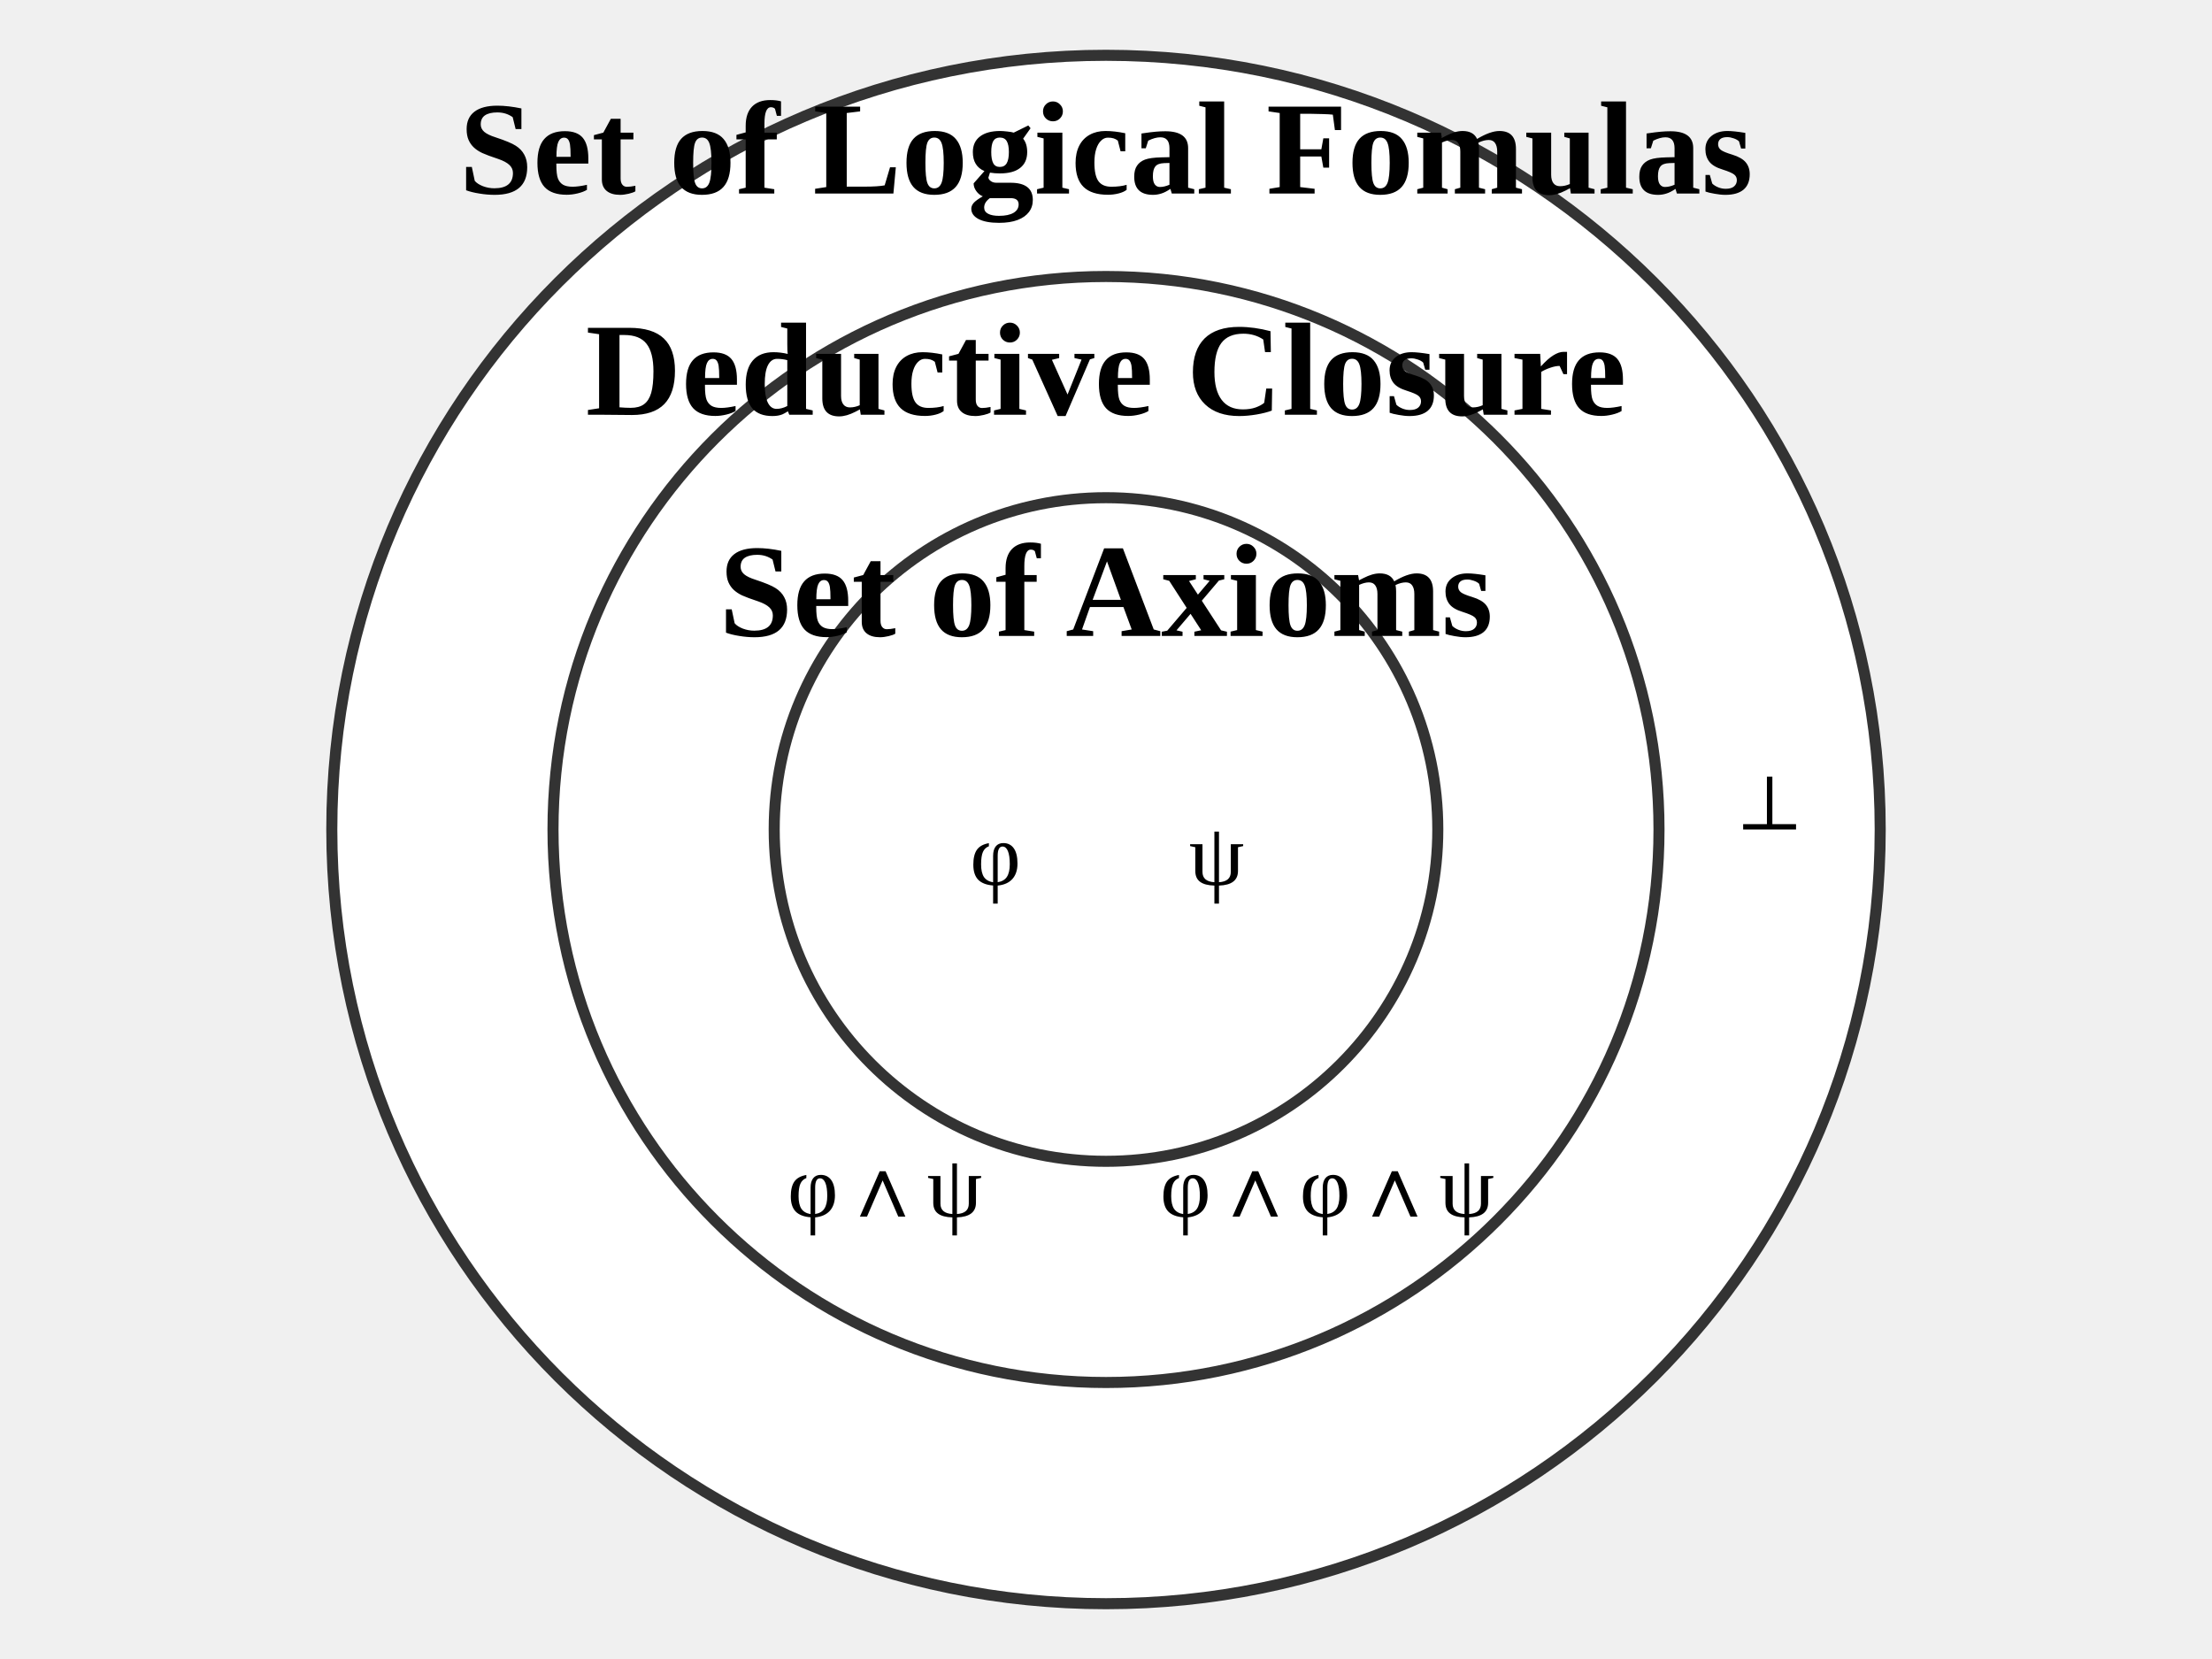
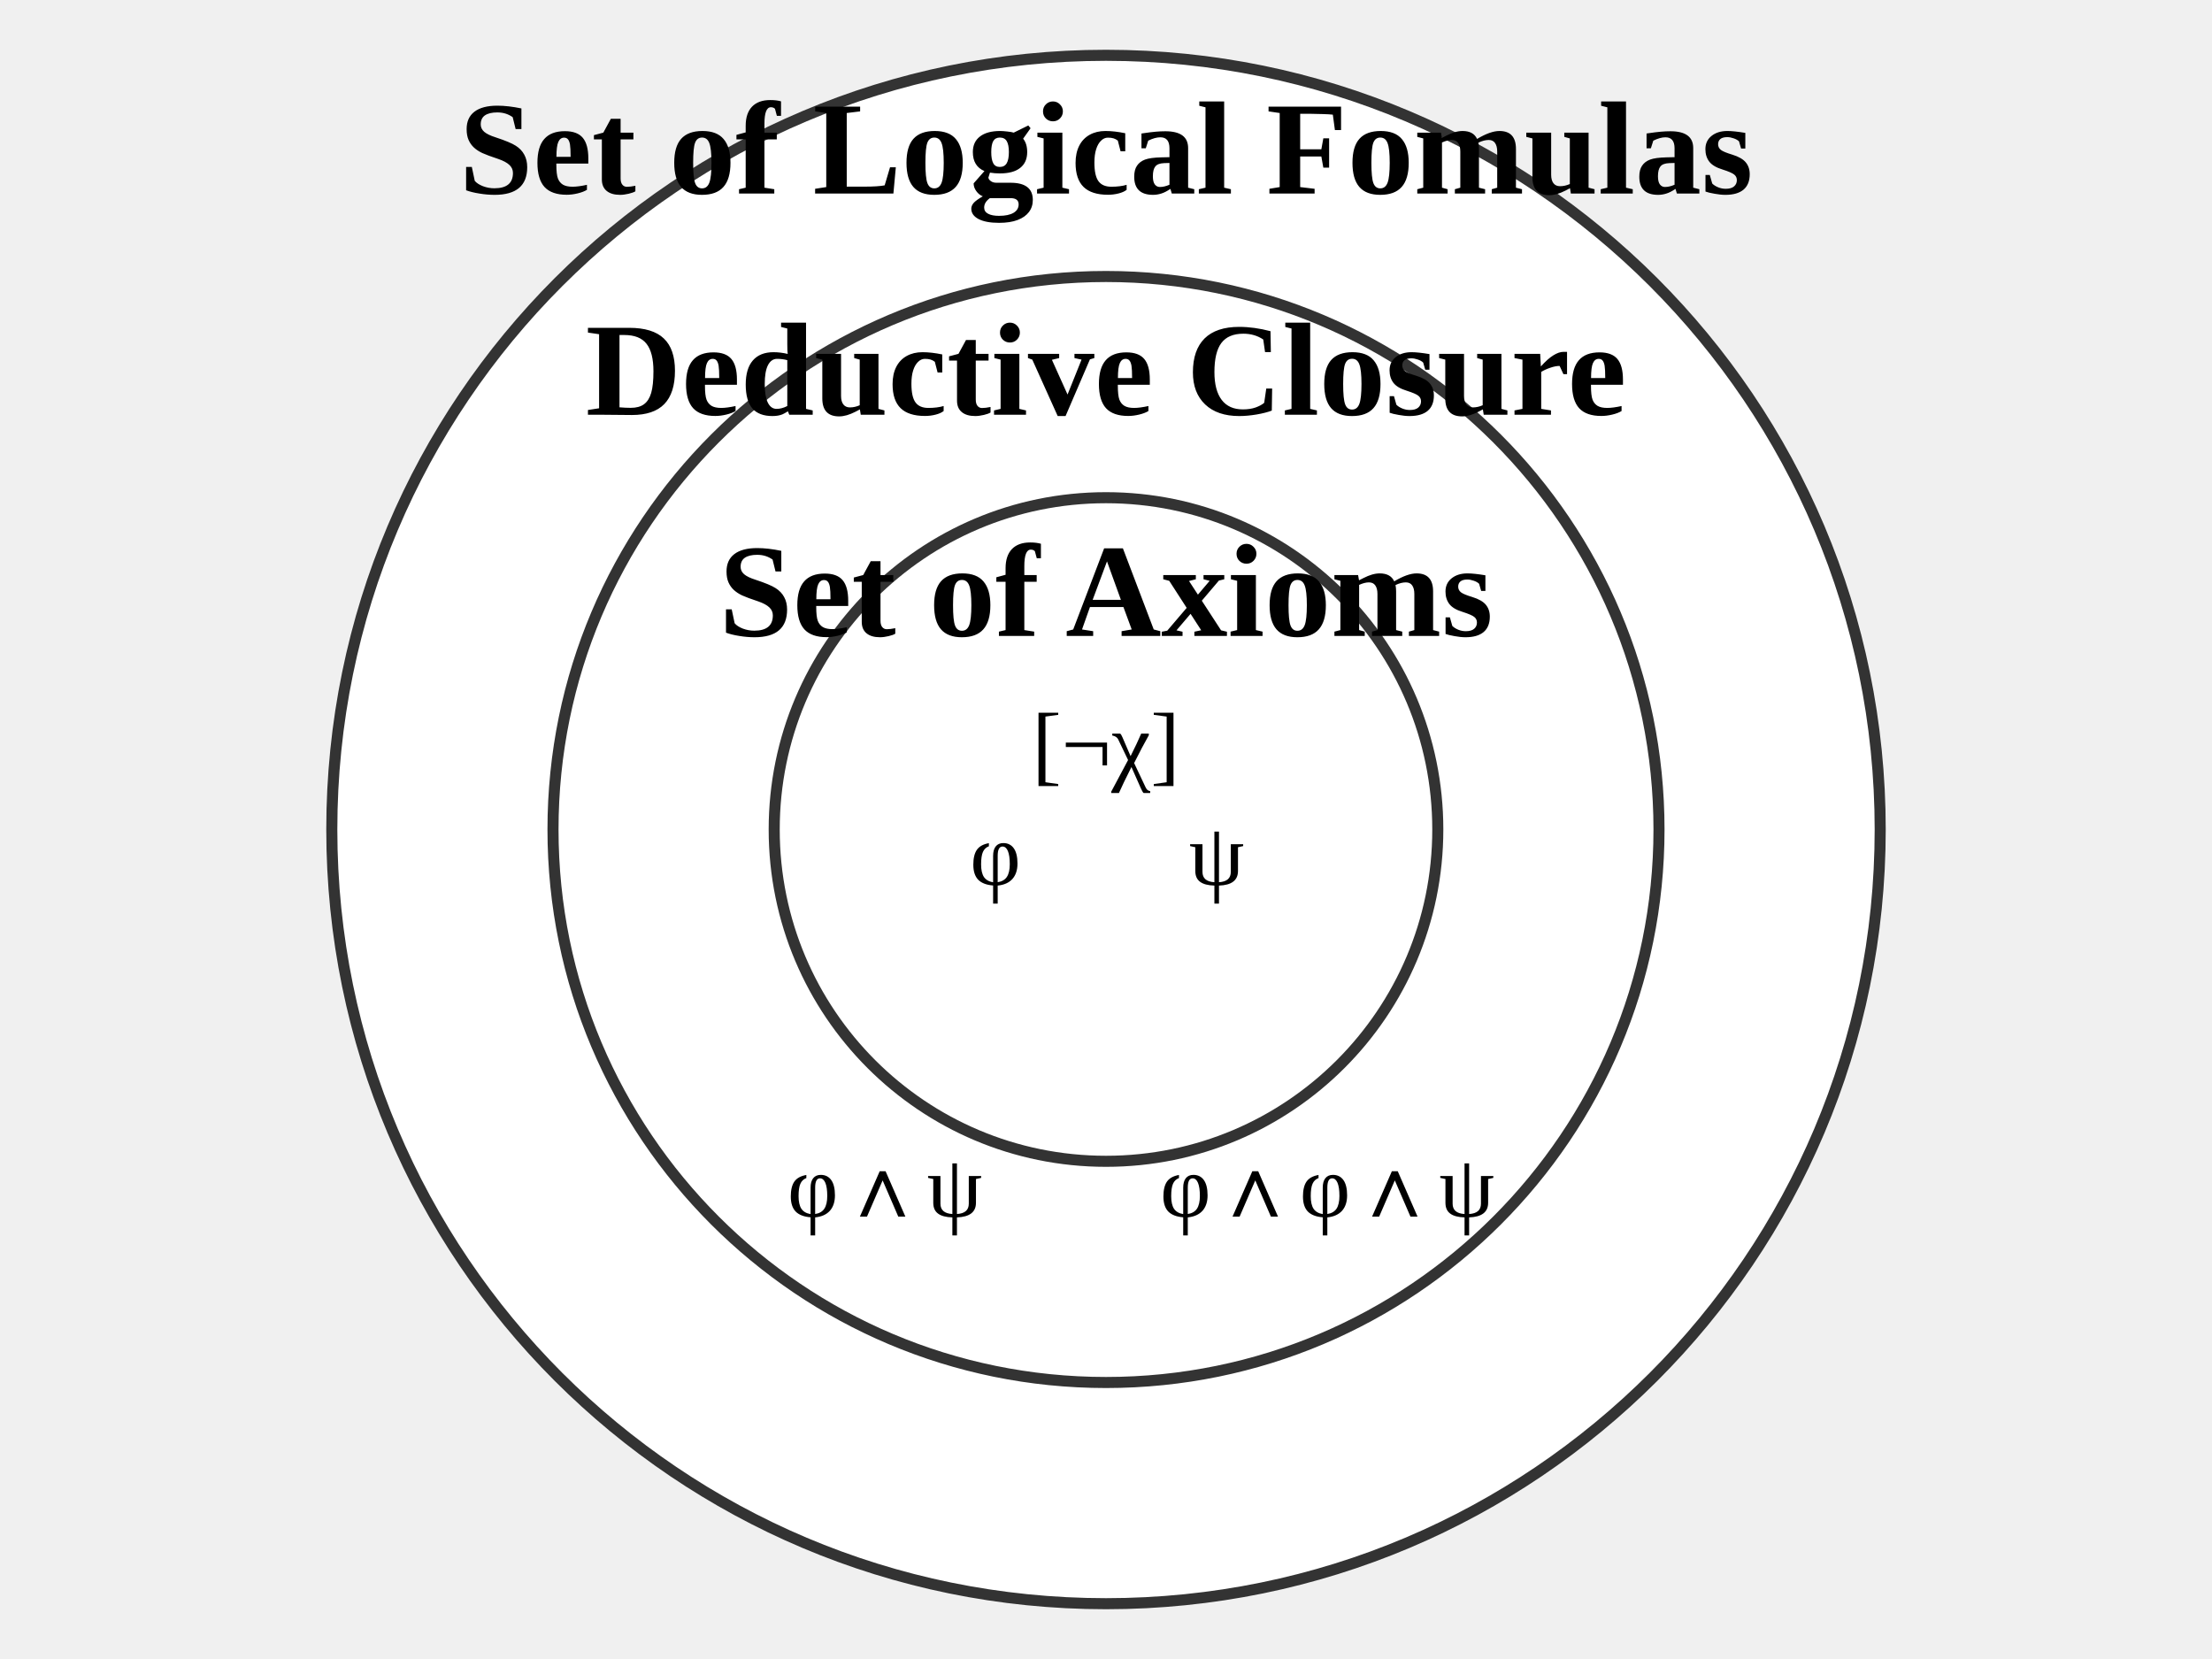
<svg xmlns="http://www.w3.org/2000/svg" viewBox="0 0 400 300">
  <circle cx="200" cy="150" r="140" fill="#fff" stroke="#333" stroke-width="2" />
  <text x="200" y="35" font-size="24" text-anchor="middle" font-weight="bold">Set of Logical Fomulas</text>
-   <text x="320" y="150" font-size="16" text-anchor="middle">⊥</text>
  <circle cx="200" cy="150" r="100" fill="#fff" stroke="#333" stroke-width="2" />
  <text x="200" y="75" font-size="24" text-anchor="middle" font-weight="bold">Deductive Closure</text>
  <text x="160" y="220" font-size="16" text-anchor="middle">φ∧ψ</text>
  <text x="240" y="220" font-size="16" text-anchor="middle">φ∧φ∧ψ</text>
  <circle cx="200" cy="150" r="60" fill="#fff" stroke="#333" stroke-width="2" />
  <text x="200" y="115" font-size="24" text-anchor="middle" font-weight="bold">Set of Axioms</text>
  <text x="180" y="160" font-size="16" text-anchor="middle">φ</text>
  <text x="220" y="160" font-size="16" text-anchor="middle">ψ</text>
+   <text x="200" y="140" font-size="16" text-anchor="middle">[¬χ]</text>
</svg>
